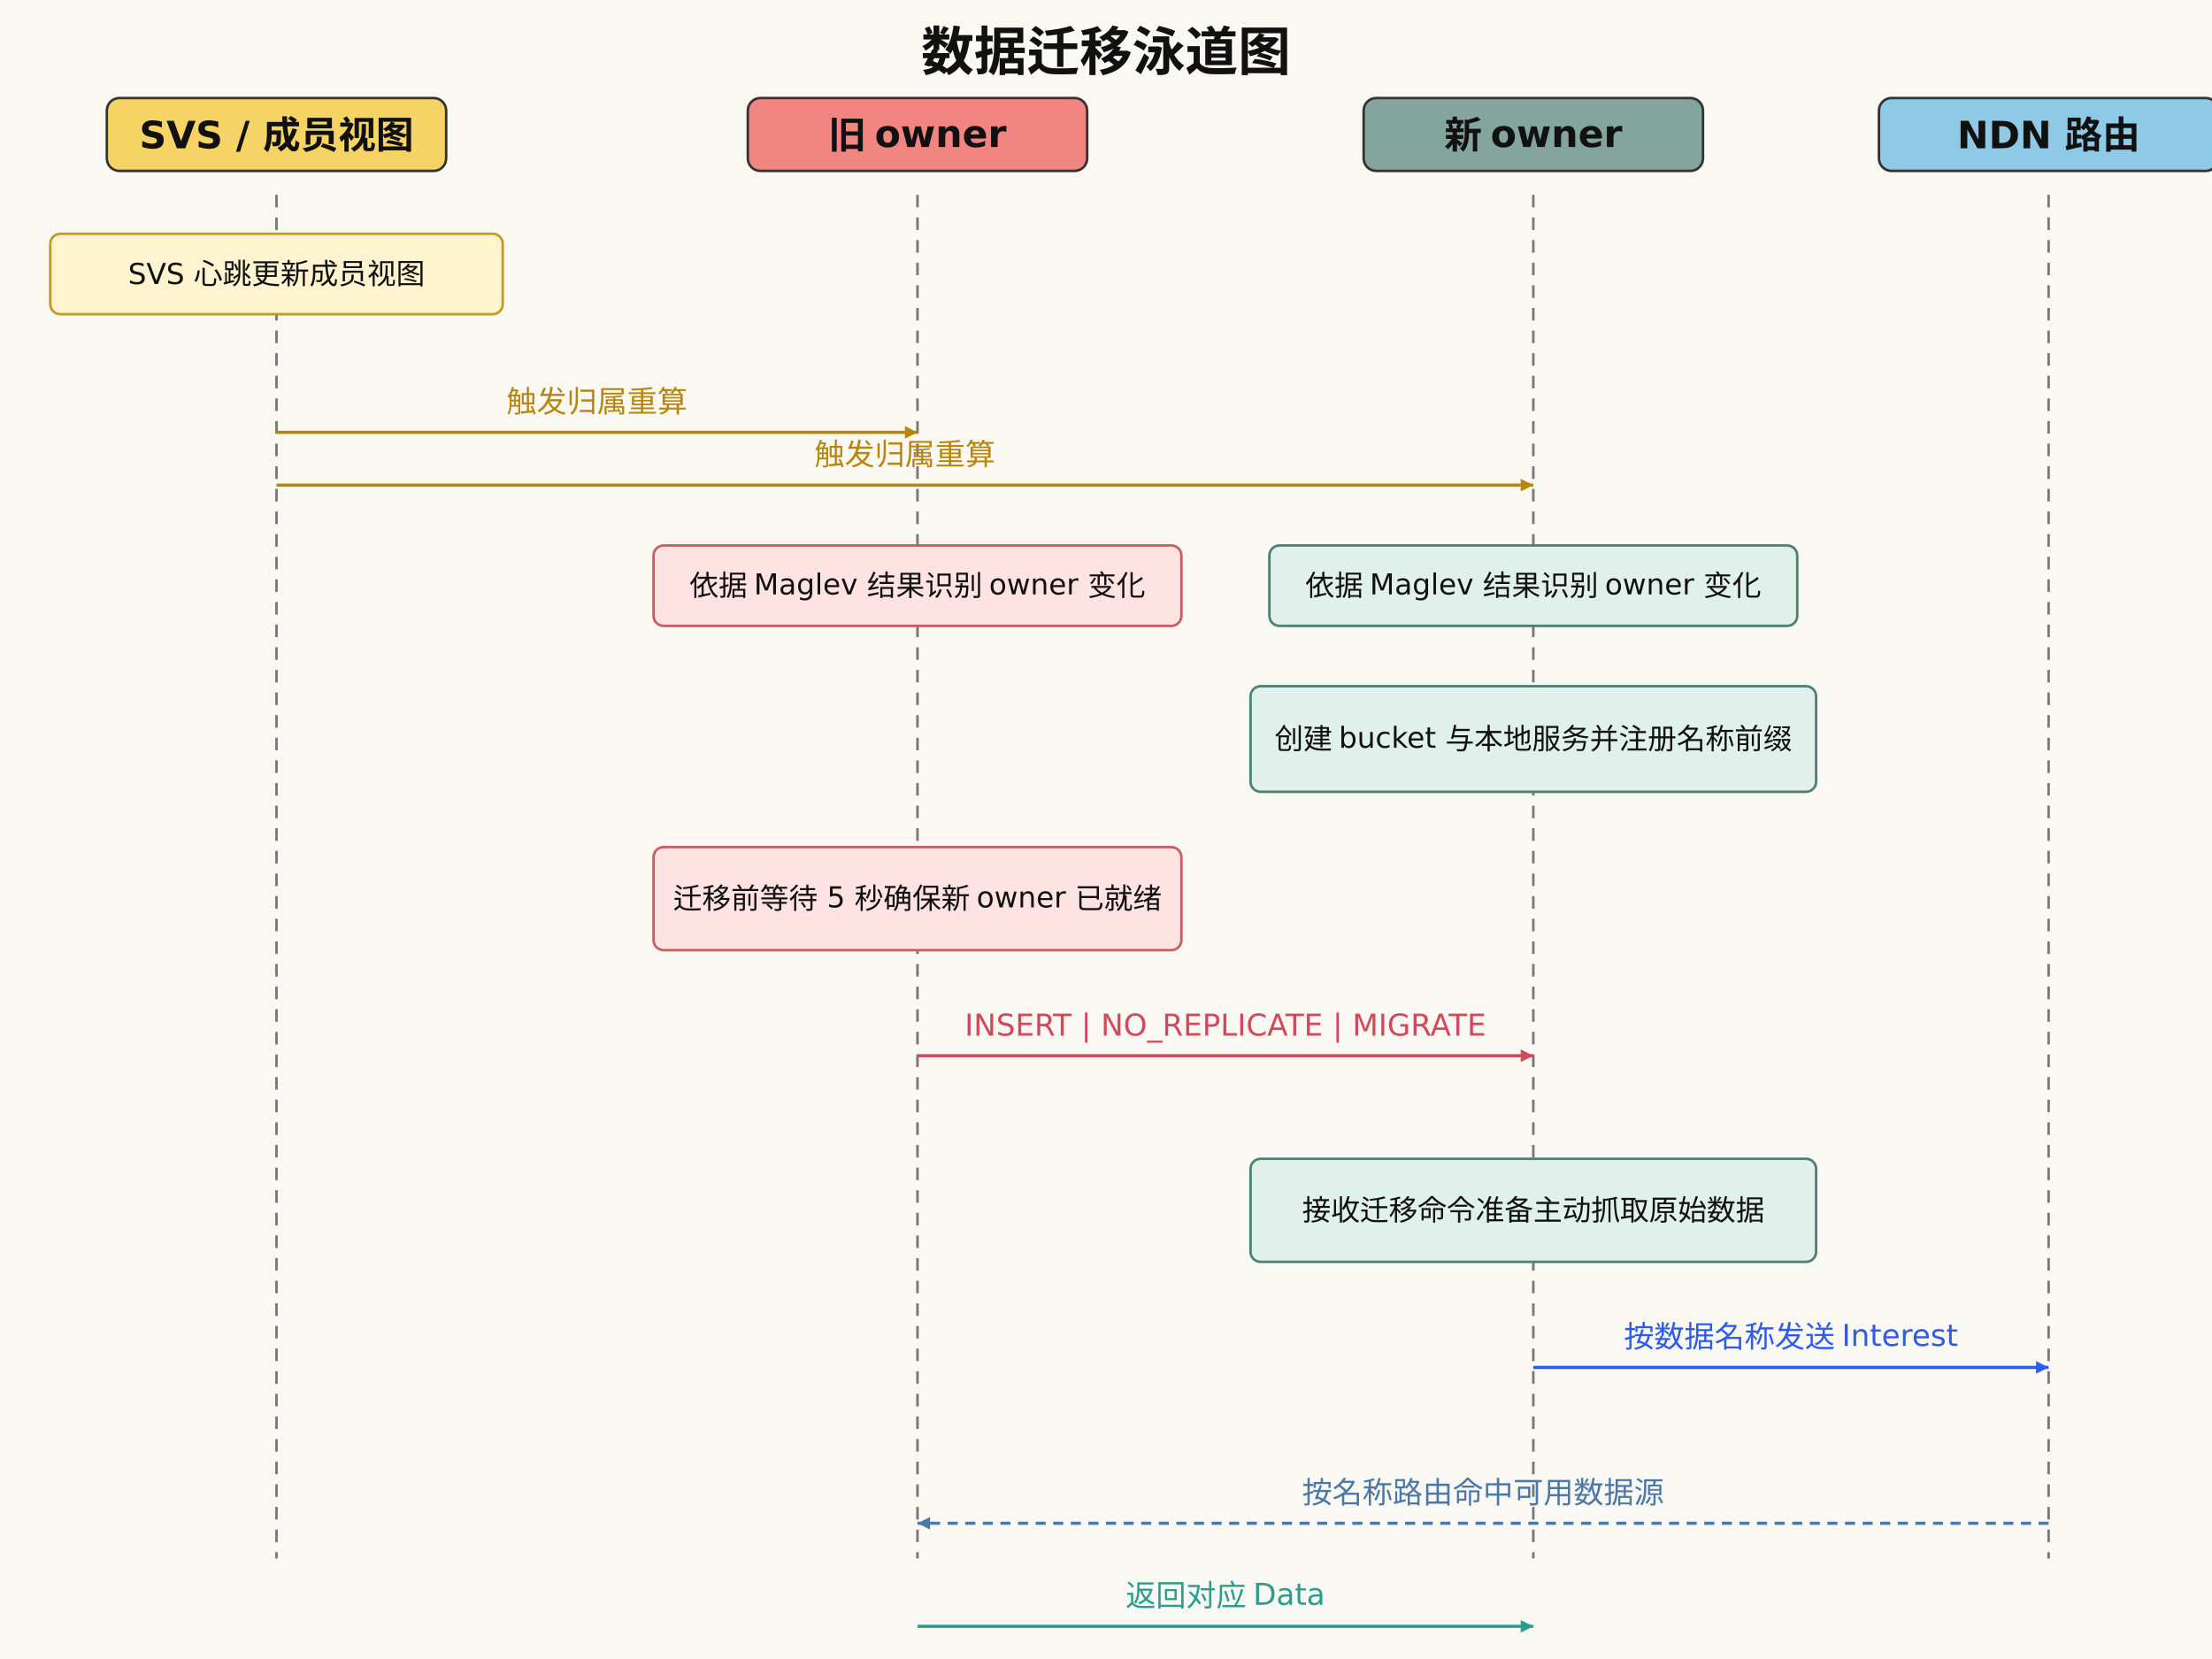
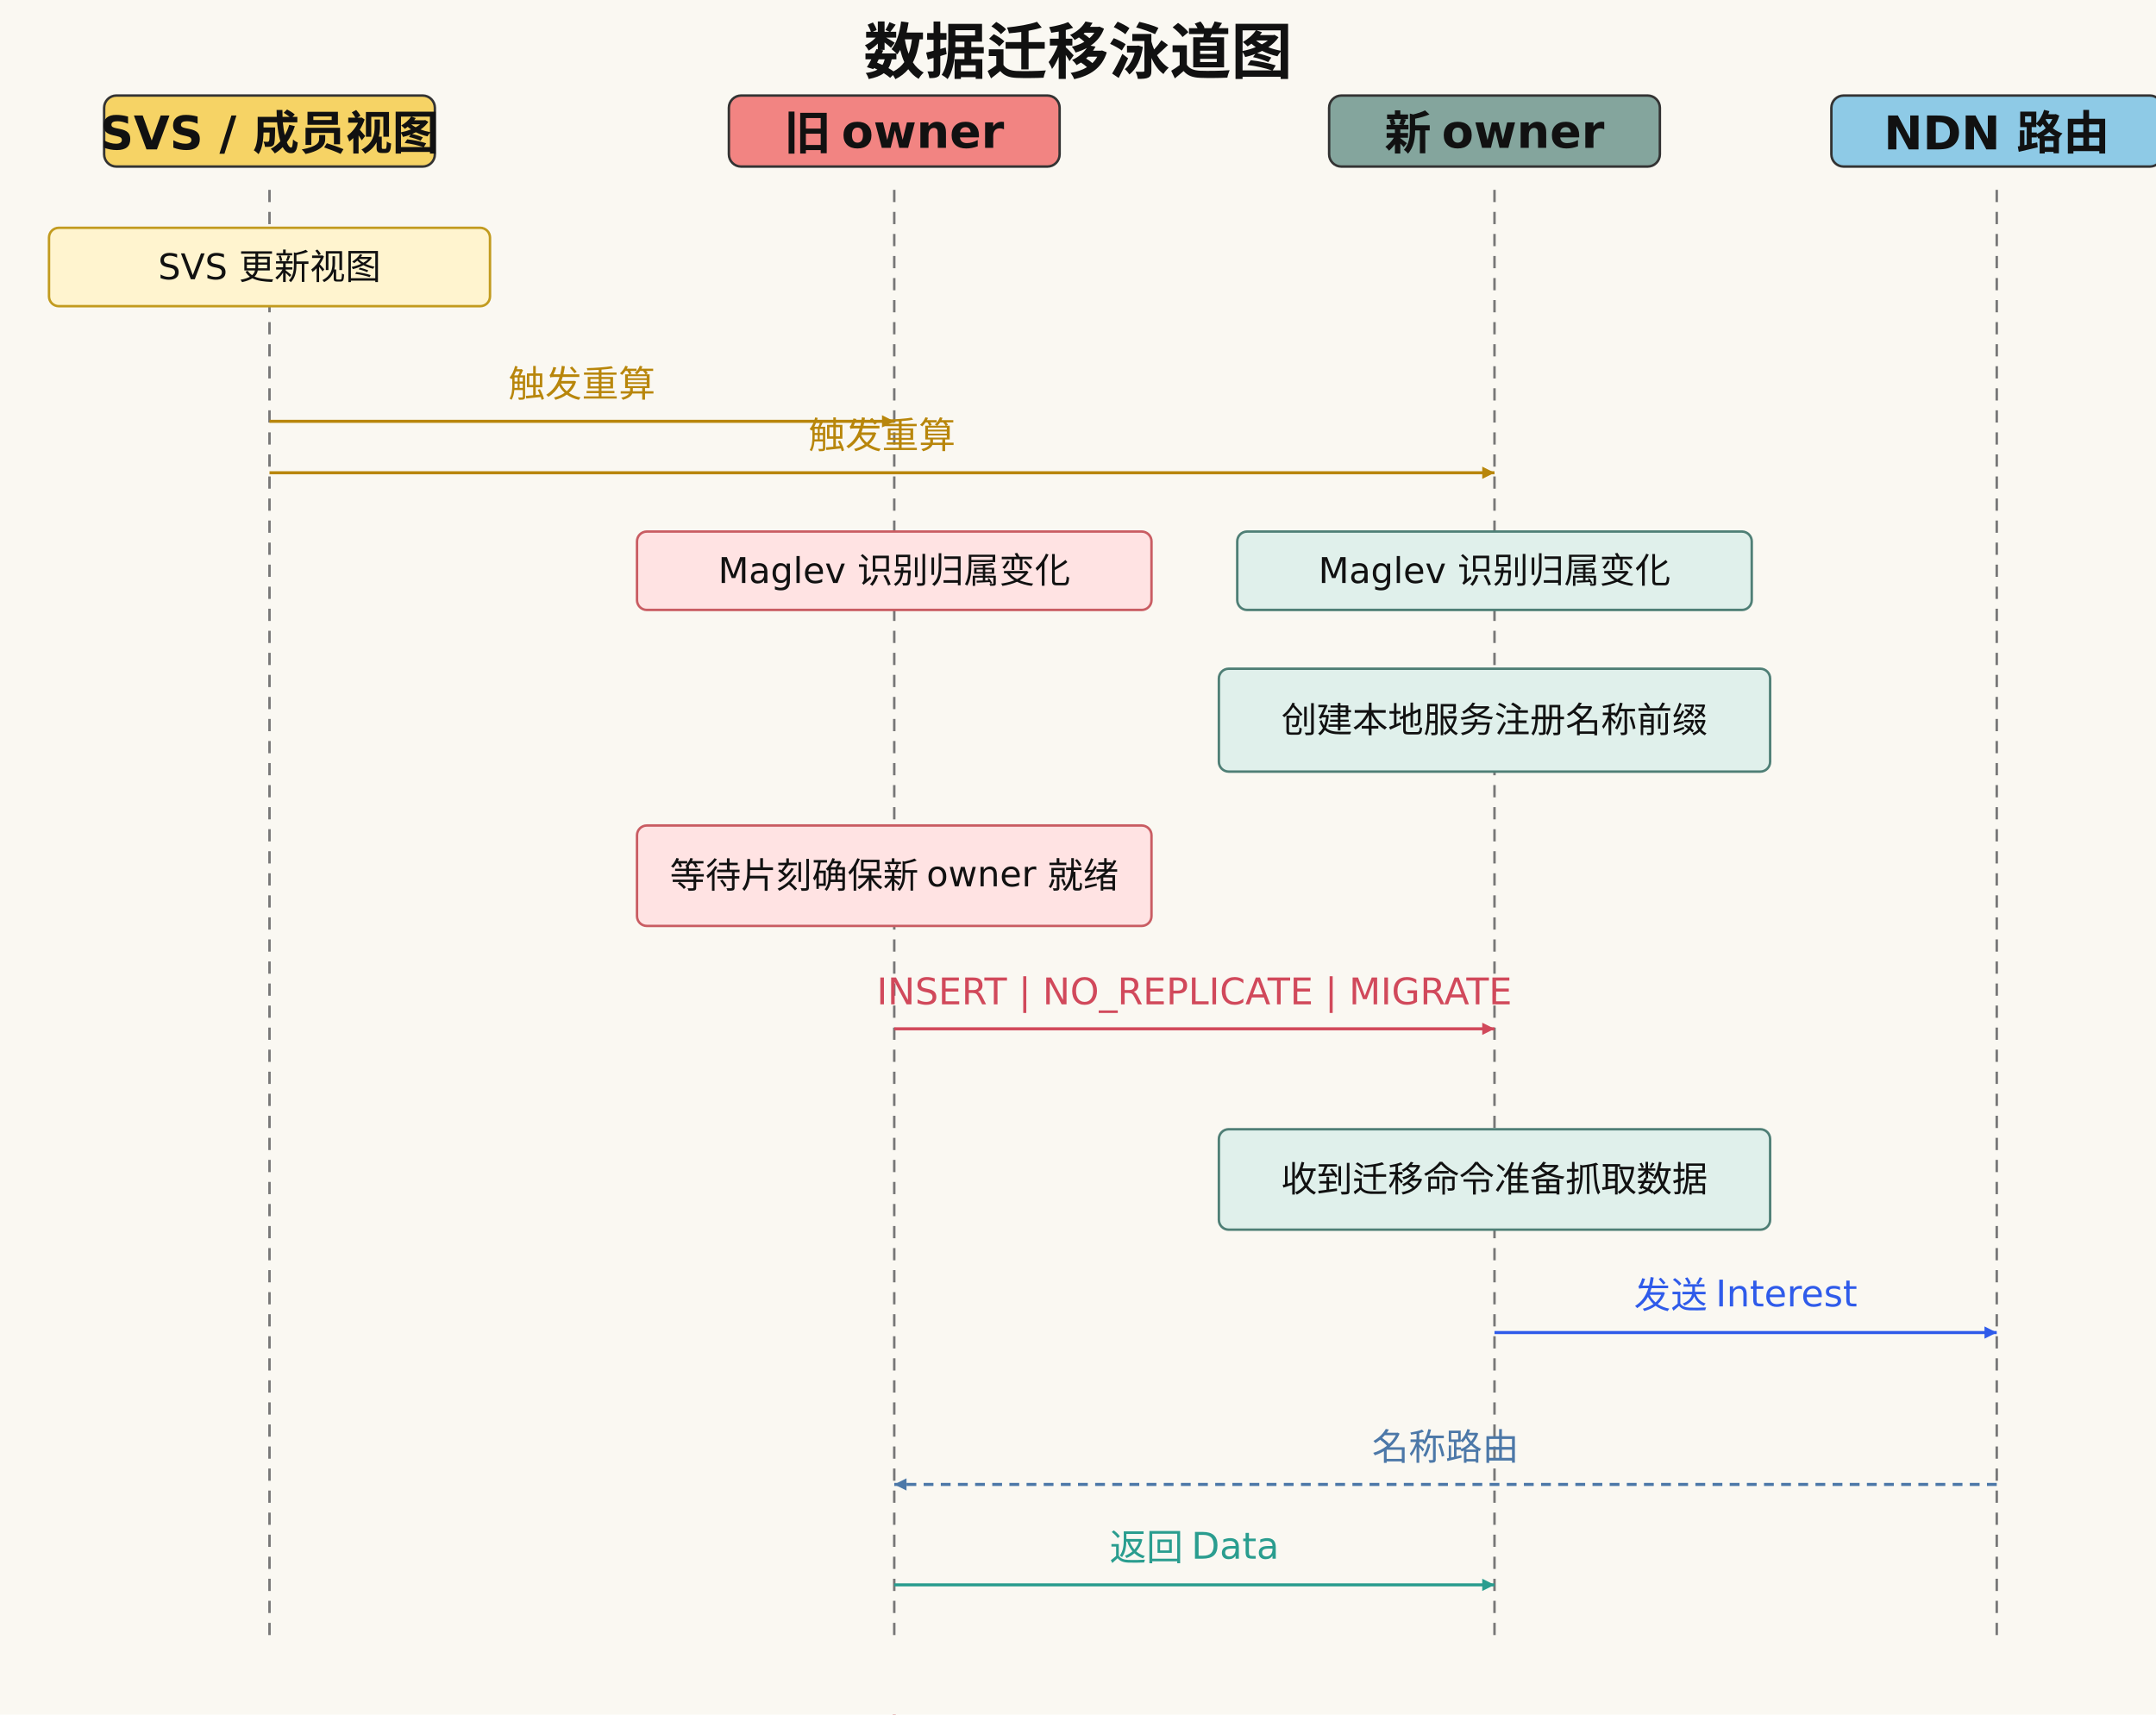
- <svg xmlns="http://www.w3.org/2000/svg" width="1760" height="1320" viewBox="0 0 1760 1320">
+ <svg xmlns="http://www.w3.org/2000/svg" width="1760" height="1400" viewBox="0 0 1760 1400">
  <rect width="100%" height="100%" fill="#faf8f2" />
-   <text x="880.0" y="56" font-family="DejaVu Sans, Noto Sans SC, sans-serif" font-size="42" font-weight="bold" text-anchor="middle" fill="#111">数据迁移泳道图</text>
+   <text x="880.0" y="60" font-family="DejaVu Sans, Noto Sans SC, sans-serif" font-size="50" font-weight="bold" text-anchor="middle" fill="#111">数据迁移泳道图</text>
  <rect x="85" y="78" width="270" height="58" fill="#f6d365" stroke="#333" stroke-width="2" rx="10" />
-   <text x="220" y="118" font-family="DejaVu Sans, Noto Sans SC, sans-serif" font-size="30" font-weight="bold" text-anchor="middle" fill="#111">SVS / 成员视图</text>
-   <line x1="220" y1="155" x2="220" y2="1240" stroke="#777" stroke-width="2" stroke-dasharray="10,8" />
+   <text x="220" y="122" font-family="DejaVu Sans, Noto Sans SC, sans-serif" font-size="38" font-weight="bold" text-anchor="middle" fill="#111">SVS / 成员视图</text>
+   <line x1="220" y1="155" x2="220" y2="1340" stroke="#777" stroke-width="2" stroke-dasharray="10,8" />
  <rect x="595" y="78" width="270" height="58" fill="#f28482" stroke="#333" stroke-width="2" rx="10" />
-   <text x="730" y="118" font-family="DejaVu Sans, Noto Sans SC, sans-serif" font-size="30" font-weight="bold" text-anchor="middle" fill="#111">旧 owner</text>
-   <line x1="730" y1="155" x2="730" y2="1240" stroke="#777" stroke-width="2" stroke-dasharray="10,8" />
+   <text x="730" y="122" font-family="DejaVu Sans, Noto Sans SC, sans-serif" font-size="38" font-weight="bold" text-anchor="middle" fill="#111">旧 owner</text>
+   <line x1="730" y1="155" x2="730" y2="1340" stroke="#777" stroke-width="2" stroke-dasharray="10,8" />
  <rect x="1085" y="78" width="270" height="58" fill="#84a59d" stroke="#333" stroke-width="2" rx="10" />
-   <text x="1220" y="118" font-family="DejaVu Sans, Noto Sans SC, sans-serif" font-size="30" font-weight="bold" text-anchor="middle" fill="#111">新 owner</text>
-   <line x1="1220" y1="155" x2="1220" y2="1240" stroke="#777" stroke-width="2" stroke-dasharray="10,8" />
+   <text x="1220" y="122" font-family="DejaVu Sans, Noto Sans SC, sans-serif" font-size="38" font-weight="bold" text-anchor="middle" fill="#111">新 owner</text>
+   <line x1="1220" y1="155" x2="1220" y2="1340" stroke="#777" stroke-width="2" stroke-dasharray="10,8" />
  <rect x="1495" y="78" width="270" height="58" fill="#8ecae6" stroke="#333" stroke-width="2" rx="10" />
-   <text x="1630" y="118" font-family="DejaVu Sans, Noto Sans SC, sans-serif" font-size="30" font-weight="bold" text-anchor="middle" fill="#111">NDN 路由</text>
-   <line x1="1630" y1="155" x2="1630" y2="1240" stroke="#777" stroke-width="2" stroke-dasharray="10,8" />
+   <text x="1630" y="122" font-family="DejaVu Sans, Noto Sans SC, sans-serif" font-size="38" font-weight="bold" text-anchor="middle" fill="#111">NDN 路由</text>
+   <line x1="1630" y1="155" x2="1630" y2="1340" stroke="#777" stroke-width="2" stroke-dasharray="10,8" />
  <rect x="40" y="186" width="360" height="64" fill="#fff4cf" stroke="#c29b1f" stroke-width="2" rx="8" />
-   <text x="220.0" y="226.0" font-family="DejaVu Sans, Noto Sans SC, sans-serif" font-size="23" font-weight="normal" text-anchor="middle" fill="#111">SVS 心跳更新成员视图</text>
+   <text x="220.0" y="228.0" font-family="DejaVu Sans, Noto Sans SC, sans-serif" font-size="29" font-weight="normal" text-anchor="middle" fill="#111">SVS 更新视图</text>
  <line x1="220" y1="344" x2="730" y2="344" stroke="#b8860b" stroke-width="2.5" />
  <polygon points="730,344 720,339 720,349" fill="#b8860b" />
-   <text x="475.0" y="328" font-family="DejaVu Sans, Noto Sans SC, sans-serif" font-size="24" font-weight="normal" text-anchor="middle" fill="#b8860b">触发归属重算</text>
+   <text x="475.0" y="324" font-family="DejaVu Sans, Noto Sans SC, sans-serif" font-size="30" font-weight="normal" text-anchor="middle" fill="#b8860b">触发重算</text>
  <line x1="220" y1="386" x2="1220" y2="386" stroke="#b8860b" stroke-width="2.5" />
  <polygon points="1220,386 1210,381 1210,391" fill="#b8860b" />
-   <text x="720.0" y="370" font-family="DejaVu Sans, Noto Sans SC, sans-serif" font-size="24" font-weight="normal" text-anchor="middle" fill="#b8860b">触发归属重算</text>
+   <text x="720.0" y="366" font-family="DejaVu Sans, Noto Sans SC, sans-serif" font-size="30" font-weight="normal" text-anchor="middle" fill="#b8860b">触发重算</text>
  <rect x="520" y="434" width="420" height="64" fill="#ffe3e3" stroke="#c95d63" stroke-width="2" rx="8" />
-   <text x="730.0" y="474.0" font-family="DejaVu Sans, Noto Sans SC, sans-serif" font-size="23" font-weight="normal" text-anchor="middle" fill="#111">依据 Maglev 结果识别 owner 变化</text>
+   <text x="730.0" y="476.0" font-family="DejaVu Sans, Noto Sans SC, sans-serif" font-size="29" font-weight="normal" text-anchor="middle" fill="#111">Maglev 识别归属变化</text>
  <rect x="1010" y="434" width="420" height="64" fill="#e0f0eb" stroke="#4f7f76" stroke-width="2" rx="8" />
-   <text x="1220.0" y="474.0" font-family="DejaVu Sans, Noto Sans SC, sans-serif" font-size="23" font-weight="normal" text-anchor="middle" fill="#111">依据 Maglev 结果识别 owner 变化</text>
+   <text x="1220.0" y="476.0" font-family="DejaVu Sans, Noto Sans SC, sans-serif" font-size="29" font-weight="normal" text-anchor="middle" fill="#111">Maglev 识别归属变化</text>
  <rect x="995" y="546" width="450" height="84" fill="#e0f0eb" stroke="#4f7f76" stroke-width="2" rx="8" />
-   <text x="1220.0" y="596.0" font-family="DejaVu Sans, Noto Sans SC, sans-serif" font-size="23" font-weight="normal" text-anchor="middle" fill="#111">创建 bucket 与本地服务
- 并注册名称前缀</text>
+   <text x="1220.0" y="598.0" font-family="DejaVu Sans, Noto Sans SC, sans-serif" font-size="29" font-weight="normal" text-anchor="middle" fill="#111">创建本地服务
+ 注册名称前缀</text>
  <rect x="520" y="674" width="420" height="82" fill="#ffe3e3" stroke="#c95d63" stroke-width="2" rx="8" />
-   <text x="730.0" y="723.0" font-family="DejaVu Sans, Noto Sans SC, sans-serif" font-size="23" font-weight="normal" text-anchor="middle" fill="#111">迁移前等待 5 秒
- 确保新 owner 已就绪</text>
+   <text x="730.0" y="725.0" font-family="DejaVu Sans, Noto Sans SC, sans-serif" font-size="29" font-weight="normal" text-anchor="middle" fill="#111">等待片刻
+ 确保新 owner 就绪</text>
  <line x1="730" y1="840" x2="1220" y2="840" stroke="#d1495b" stroke-width="2.5" />
  <polygon points="1220,840 1210,835 1210,845" fill="#d1495b" />
-   <text x="975.0" y="824" font-family="DejaVu Sans, Noto Sans SC, sans-serif" font-size="24" font-weight="normal" text-anchor="middle" fill="#d1495b">INSERT | NO_REPLICATE | MIGRATE</text>
+   <text x="975.0" y="820" font-family="DejaVu Sans, Noto Sans SC, sans-serif" font-size="30" font-weight="normal" text-anchor="middle" fill="#d1495b">INSERT | NO_REPLICATE | MIGRATE</text>
  <rect x="995" y="922" width="450" height="82" fill="#e0f0eb" stroke="#4f7f76" stroke-width="2" rx="8" />
-   <text x="1220.0" y="971.0" font-family="DejaVu Sans, Noto Sans SC, sans-serif" font-size="23" font-weight="normal" text-anchor="middle" fill="#111">接收迁移命令
- 准备主动抓取原始数据</text>
+   <text x="1220.0" y="973.0" font-family="DejaVu Sans, Noto Sans SC, sans-serif" font-size="29" font-weight="normal" text-anchor="middle" fill="#111">收到迁移命令
+ 准备抓取数据</text>
  <line x1="1220" y1="1088" x2="1630" y2="1088" stroke="#2f5bea" stroke-width="2.5" />
  <polygon points="1630,1088 1620,1083 1620,1093" fill="#2f5bea" />
-   <text x="1425.0" y="1072" font-family="DejaVu Sans, Noto Sans SC, sans-serif" font-size="24" font-weight="normal" text-anchor="middle" fill="#2f5bea">按数据名称发送 Interest</text>
+   <text x="1425.0" y="1068" font-family="DejaVu Sans, Noto Sans SC, sans-serif" font-size="30" font-weight="normal" text-anchor="middle" fill="#2f5bea">发送 Interest</text>
  <line x1="1630" y1="1212" x2="730" y2="1212" stroke="#4c78a8" stroke-width="2.5" stroke-dasharray="8,6" />
  <polygon points="730,1212 740,1207 740,1217" fill="#4c78a8" />
-   <text x="1180.0" y="1196" font-family="DejaVu Sans, Noto Sans SC, sans-serif" font-size="24" font-weight="normal" text-anchor="middle" fill="#4c78a8">按名称路由命中可用数据源</text>
+   <text x="1180.0" y="1192" font-family="DejaVu Sans, Noto Sans SC, sans-serif" font-size="30" font-weight="normal" text-anchor="middle" fill="#4c78a8">名称路由</text>
  <line x1="730" y1="1294" x2="1220" y2="1294" stroke="#2a9d8f" stroke-width="2.5" />
  <polygon points="1220,1294 1210,1289 1210,1299" fill="#2a9d8f" />
-   <text x="975.0" y="1278" font-family="DejaVu Sans, Noto Sans SC, sans-serif" font-size="24" font-weight="normal" text-anchor="middle" fill="#2a9d8f">返回对应 Data</text>
-   <rect x="995" y="1372" width="450" height="84" fill="#e0f0eb" stroke="#4f7f76" stroke-width="2" rx="8" />
-   <text x="1220.0" y="1422.0" font-family="DejaVu Sans, Noto Sans SC, sans-serif" font-size="23" font-weight="normal" text-anchor="middle" fill="#111">写入本地存储
- 并记录迁移结果日志</text>
-   <rect x="505" y="1508" width="450" height="64" fill="#ffe3e3" stroke="#c95d63" stroke-width="2" rx="8" />
-   <text x="730.0" y="1548.0" font-family="DejaVu Sans, Noto Sans SC, sans-serif" font-size="23" font-weight="normal" text-anchor="middle" fill="#111">延迟 10 秒后退出旧服务</text>
+   <text x="975.0" y="1274" font-family="DejaVu Sans, Noto Sans SC, sans-serif" font-size="30" font-weight="normal" text-anchor="middle" fill="#2a9d8f">返回 Data</text>
+   <line x1="730" y1="1400" x2="730" y2="1448" stroke="#c95d63" stroke-width="2.5" />
+   <ellipse cx="730" cy="1490" rx="90.0" ry="34.0" fill="#ffe3e3" stroke="#c95d63" stroke-width="2" />
+   <text x="730" y="1500" font-family="DejaVu Sans, Noto Sans SC, sans-serif" font-size="30" font-weight="bold" text-anchor="middle" fill="#c95d63">结束</text>
</svg>
